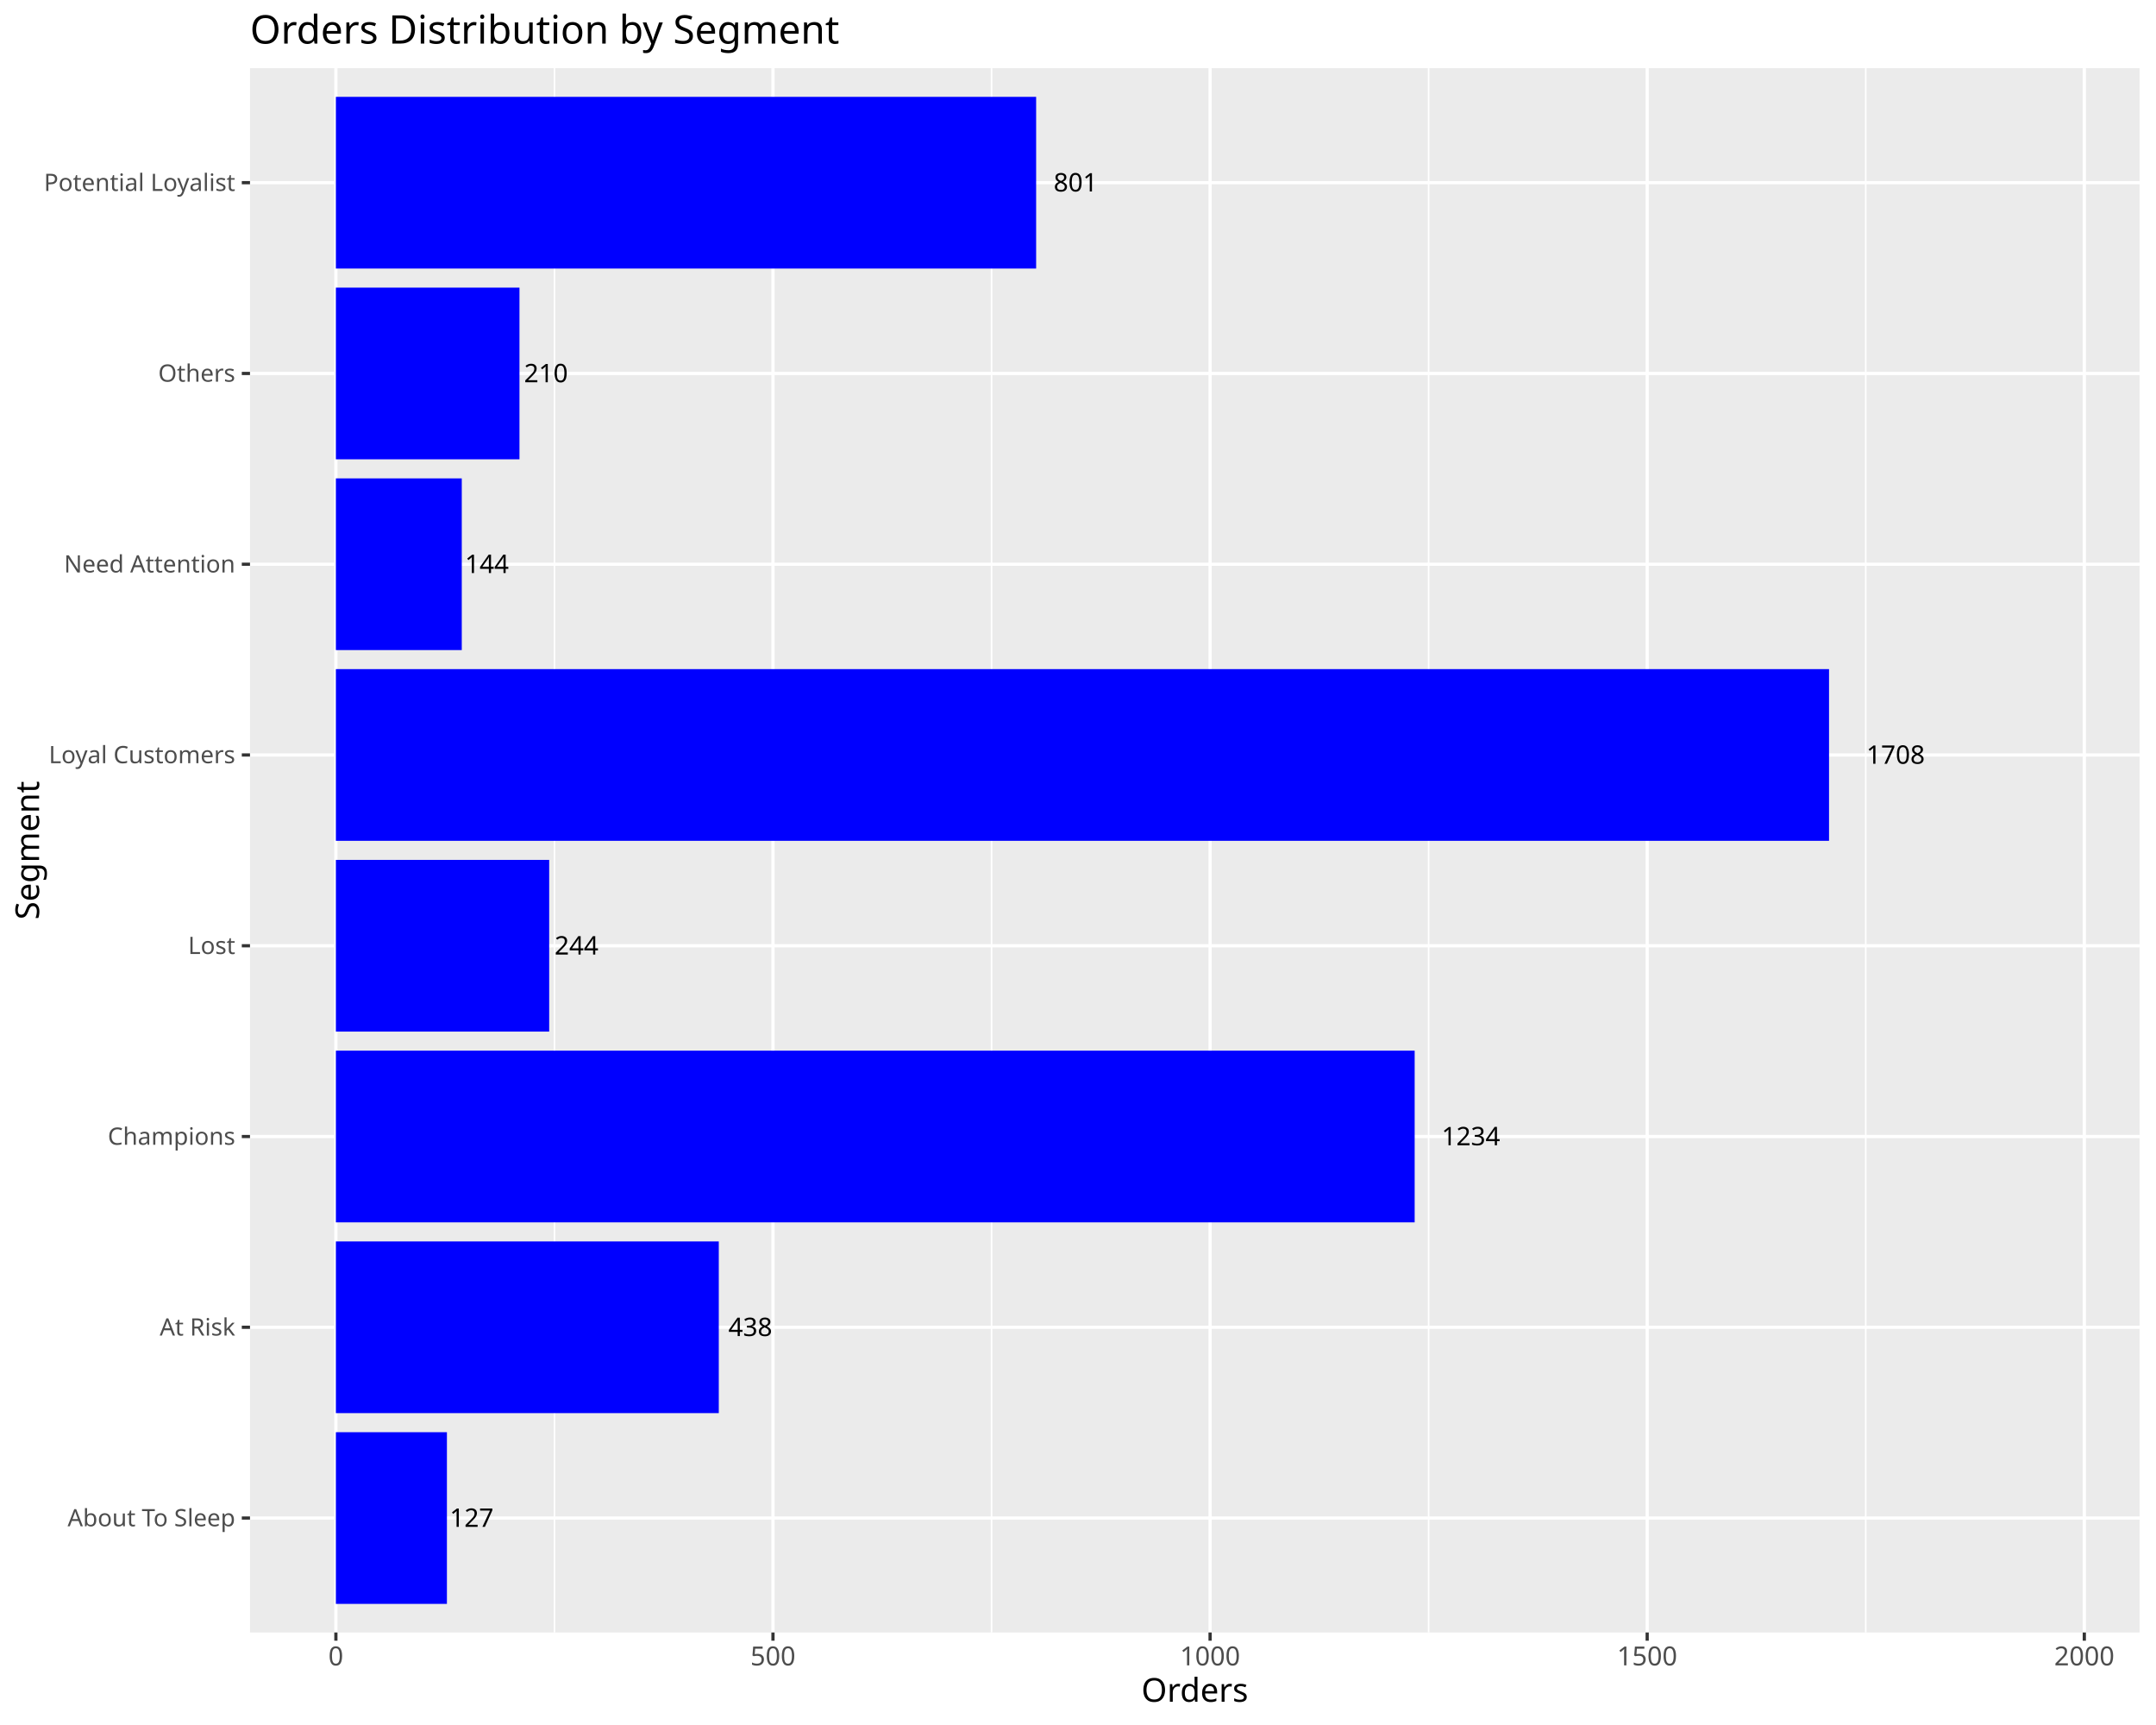
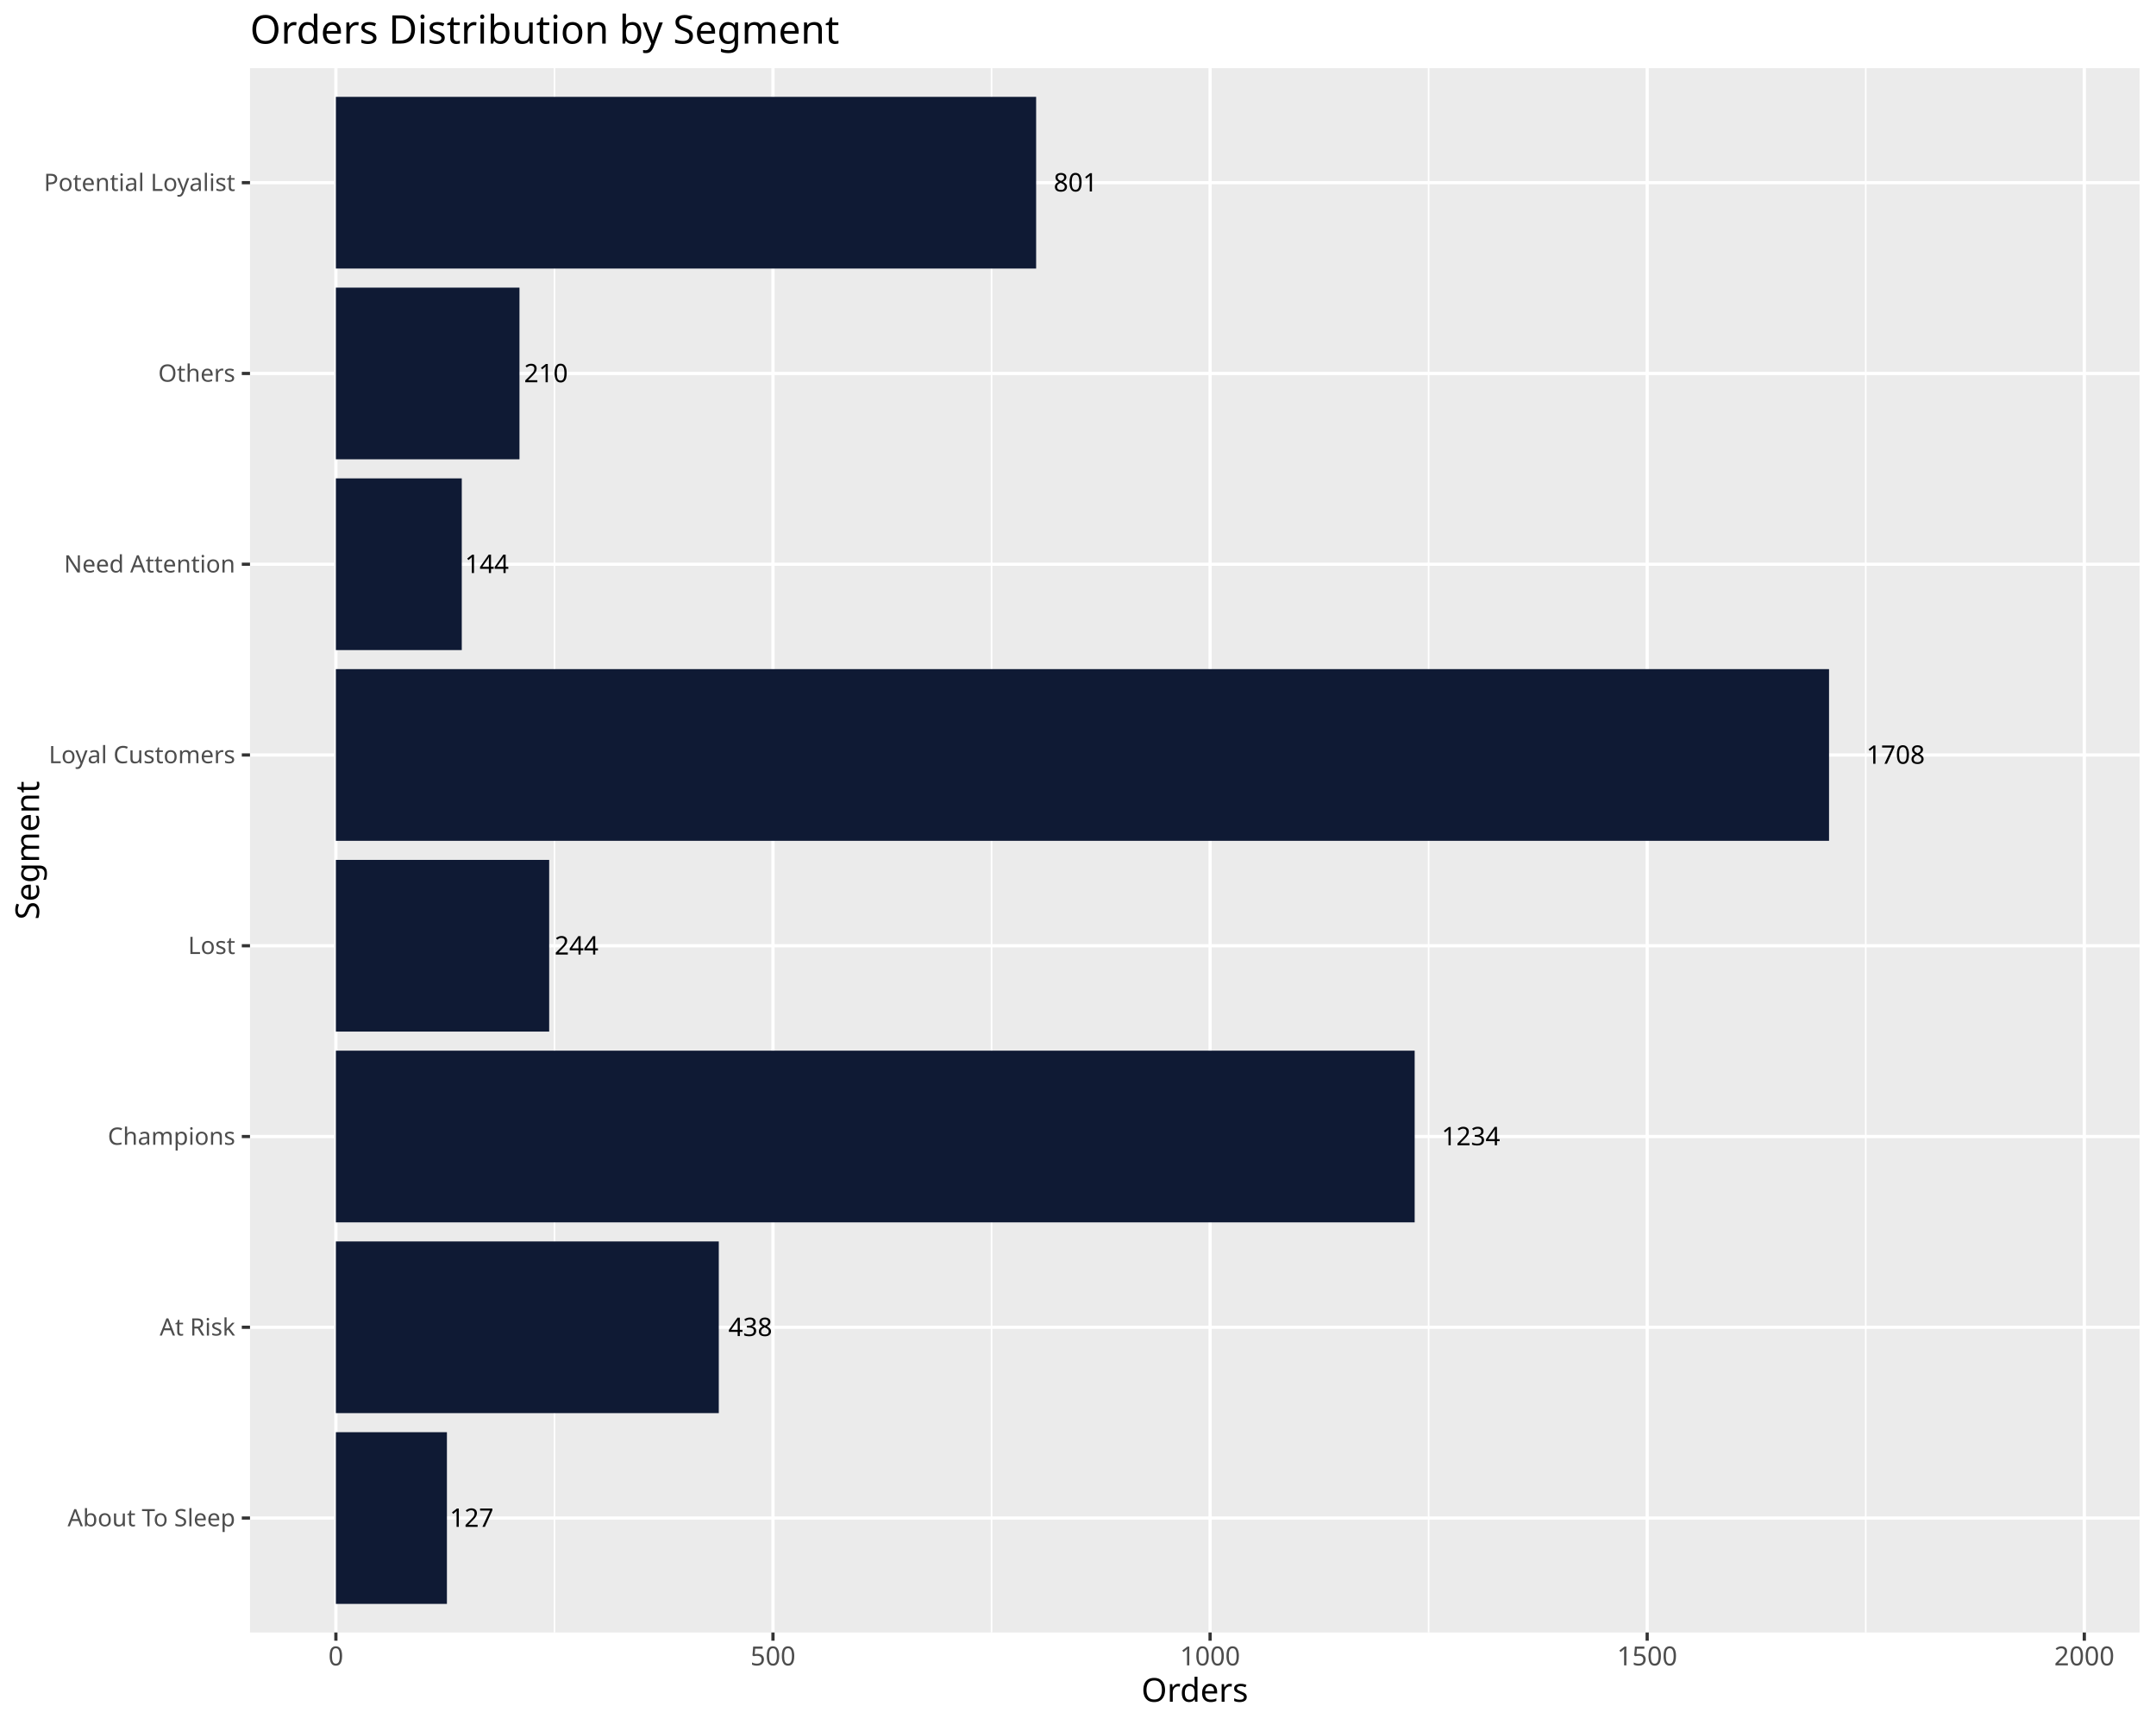
<svg xmlns="http://www.w3.org/2000/svg" class="svglite" data-engine-version="2.0" width="720.00pt" height="576.00pt" viewBox="0 0 720.00 576.00">
  <defs>
    <style type="text/css">
    .svglite line, .svglite polyline, .svglite polygon, .svglite path, .svglite rect, .svglite circle {
      fill: none;
      stroke: #000000;
      stroke-linecap: round;
      stroke-linejoin: round;
      stroke-miterlimit: 10.00;
    }
  </style>
  </defs>
  <rect width="100%" height="100%" style="stroke: none; fill: #FFFFFF;" />
  <defs>
    <clipPath id="cpMC4wMHw3MjAuMDB8MC4wMHw1NzYuMDA=">
      <rect x="0.00" y="0.00" width="720.00" height="576.00" />
    </clipPath>
  </defs>
  <g clip-path="url(#cpMC4wMHw3MjAuMDB8MC4wMHw1NzYuMDA=)">
    <rect x="0.00" y="0.00" width="720.00" height="576.00" style="stroke-width: 1.07; stroke: #FFFFFF; fill: #FFFFFF;" />
  </g>
  <defs>
    <clipPath id="cpODMuNDl8NzE0LjUyfDIyLjc4fDU0NS4xMQ==">
      <rect x="83.49" y="22.78" width="631.03" height="522.33" />
    </clipPath>
  </defs>
  <g clip-path="url(#cpODMuNDl8NzE0LjUyfDIyLjc4fDU0NS4xMQ==)">
    <rect x="83.49" y="22.78" width="631.03" height="522.33" style="stroke-width: 1.07; stroke: none; fill: #EBEBEB;" />
    <polyline points="185.16,545.11 185.16,22.78 " style="stroke-width: 0.53; stroke: #FFFFFF; stroke-linecap: butt;" />
    <polyline points="331.13,545.11 331.13,22.78 " style="stroke-width: 0.53; stroke: #FFFFFF; stroke-linecap: butt;" />
    <polyline points="477.10,545.11 477.10,22.78 " style="stroke-width: 0.53; stroke: #FFFFFF; stroke-linecap: butt;" />
    <polyline points="623.07,545.11 623.07,22.78 " style="stroke-width: 0.53; stroke: #FFFFFF; stroke-linecap: butt;" />
    <polyline points="83.49,506.89 714.52,506.89 " style="stroke-width: 1.07; stroke: #FFFFFF; stroke-linecap: butt;" />
    <polyline points="83.49,443.19 714.52,443.19 " style="stroke-width: 1.07; stroke: #FFFFFF; stroke-linecap: butt;" />
    <polyline points="83.49,379.50 714.52,379.50 " style="stroke-width: 1.07; stroke: #FFFFFF; stroke-linecap: butt;" />
    <polyline points="83.49,315.80 714.52,315.80 " style="stroke-width: 1.07; stroke: #FFFFFF; stroke-linecap: butt;" />
    <polyline points="83.49,252.10 714.52,252.10 " style="stroke-width: 1.07; stroke: #FFFFFF; stroke-linecap: butt;" />
    <polyline points="83.49,188.40 714.52,188.40 " style="stroke-width: 1.07; stroke: #FFFFFF; stroke-linecap: butt;" />
    <polyline points="83.49,124.70 714.52,124.70 " style="stroke-width: 1.07; stroke: #FFFFFF; stroke-linecap: butt;" />
    <polyline points="83.49,61.00 714.52,61.00 " style="stroke-width: 1.07; stroke: #FFFFFF; stroke-linecap: butt;" />
    <polyline points="112.17,545.11 112.17,22.78 " style="stroke-width: 1.07; stroke: #FFFFFF; stroke-linecap: butt;" />
    <polyline points="258.14,545.11 258.14,22.78 " style="stroke-width: 1.07; stroke: #FFFFFF; stroke-linecap: butt;" />
    <polyline points="404.11,545.11 404.11,22.78 " style="stroke-width: 1.07; stroke: #FFFFFF; stroke-linecap: butt;" />
    <polyline points="550.08,545.11 550.08,22.78 " style="stroke-width: 1.07; stroke: #FFFFFF; stroke-linecap: butt;" />
    <polyline points="696.06,545.11 696.06,22.78 " style="stroke-width: 1.07; stroke: #FFFFFF; stroke-linecap: butt;" />
-     <rect x="112.17" y="478.23" width="37.08" height="57.33" style="stroke-width: 1.07; stroke: none; stroke-linecap: butt; stroke-linejoin: miter; fill: #0000FF;" />
-     <rect x="112.17" y="414.53" width="127.87" height="57.33" style="stroke-width: 1.07; stroke: none; stroke-linecap: butt; stroke-linejoin: miter; fill: #0000FF;" />
-     <rect x="112.17" y="350.83" width="360.26" height="57.33" style="stroke-width: 1.07; stroke: none; stroke-linecap: butt; stroke-linejoin: miter; fill: #0000FF;" />
-     <rect x="112.17" y="287.13" width="71.23" height="57.33" style="stroke-width: 1.07; stroke: none; stroke-linecap: butt; stroke-linejoin: miter; fill: #0000FF;" />
-     <rect x="112.17" y="223.43" width="498.64" height="57.33" style="stroke-width: 1.07; stroke: none; stroke-linecap: butt; stroke-linejoin: miter; fill: #0000FF;" />
-     <rect x="112.17" y="159.74" width="42.04" height="57.33" style="stroke-width: 1.07; stroke: none; stroke-linecap: butt; stroke-linejoin: miter; fill: #0000FF;" />
-     <rect x="112.17" y="96.04" width="61.31" height="57.33" style="stroke-width: 1.07; stroke: none; stroke-linecap: butt; stroke-linejoin: miter; fill: #0000FF;" />
-     <rect x="112.17" y="32.34" width="233.85" height="57.33" style="stroke-width: 1.07; stroke: none; stroke-linecap: butt; stroke-linejoin: miter; fill: #0000FF;" />
+     <rect x="112.17" y="478.23" width="37.08" height="57.33" style="stroke-width: 1.07; stroke: none; stroke-linecap: butt; stroke-linejoin: miter; fill: #0F1A34;" />
+     <rect x="112.17" y="414.53" width="127.87" height="57.33" style="stroke-width: 1.07; stroke: none; stroke-linecap: butt; stroke-linejoin: miter; fill: #0F1A34;" />
+     <rect x="112.17" y="350.83" width="360.26" height="57.33" style="stroke-width: 1.07; stroke: none; stroke-linecap: butt; stroke-linejoin: miter; fill: #0F1A34;" />
+     <rect x="112.17" y="287.13" width="71.23" height="57.33" style="stroke-width: 1.07; stroke: none; stroke-linecap: butt; stroke-linejoin: miter; fill: #0F1A34;" />
+     <rect x="112.17" y="223.43" width="498.64" height="57.33" style="stroke-width: 1.07; stroke: none; stroke-linecap: butt; stroke-linejoin: miter; fill: #0F1A34;" />
+     <rect x="112.17" y="159.74" width="42.04" height="57.33" style="stroke-width: 1.07; stroke: none; stroke-linecap: butt; stroke-linejoin: miter; fill: #0F1A34;" />
+     <rect x="112.17" y="96.04" width="61.31" height="57.33" style="stroke-width: 1.07; stroke: none; stroke-linecap: butt; stroke-linejoin: miter; fill: #0F1A34;" />
+     <rect x="112.17" y="32.34" width="233.85" height="57.33" style="stroke-width: 1.07; stroke: none; stroke-linecap: butt; stroke-linejoin: miter; fill: #0F1A34;" />
    <text x="150.18" y="509.83" style="font-size: 8.54px; font-family: sans;" textLength="14.24px" lengthAdjust="spacingAndGlyphs">127</text>
    <text x="243.24" y="446.13" style="font-size: 8.54px; font-family: sans;" textLength="14.24px" lengthAdjust="spacingAndGlyphs">438</text>
    <text x="481.43" y="382.43" style="font-size: 8.54px; font-family: sans;" textLength="18.99px" lengthAdjust="spacingAndGlyphs">1234</text>
    <text x="185.19" y="318.73" style="font-size: 8.54px; font-family: sans;" textLength="14.24px" lengthAdjust="spacingAndGlyphs">244</text>
    <text x="623.27" y="255.04" style="font-size: 8.54px; font-family: sans;" textLength="18.99px" lengthAdjust="spacingAndGlyphs">1708</text>
    <text x="155.26" y="191.34" style="font-size: 8.54px; font-family: sans;" textLength="14.24px" lengthAdjust="spacingAndGlyphs">144</text>
    <text x="175.01" y="127.64" style="font-size: 8.54px; font-family: sans;" textLength="14.24px" lengthAdjust="spacingAndGlyphs">210</text>
    <text x="351.86" y="63.94" style="font-size: 8.54px; font-family: sans;" textLength="14.24px" lengthAdjust="spacingAndGlyphs">801</text>
  </g>
  <g clip-path="url(#cpMC4wMHw3MjAuMDB8MC4wMHw1NzYuMDA=)">
    <text x="78.56" y="509.65" text-anchor="end" style="font-size: 8.00px; fill: #4D4D4D; font-family: sans;" textLength="55.15px" lengthAdjust="spacingAndGlyphs">About To Sleep</text>
    <text x="78.56" y="445.95" text-anchor="end" style="font-size: 8.00px; fill: #4D4D4D; font-family: sans;" textLength="25.34px" lengthAdjust="spacingAndGlyphs">At Risk</text>
    <text x="78.56" y="382.25" text-anchor="end" style="font-size: 8.00px; fill: #4D4D4D; font-family: sans;" textLength="40.47px" lengthAdjust="spacingAndGlyphs">Champions</text>
    <text x="78.56" y="318.55" text-anchor="end" style="font-size: 8.00px; fill: #4D4D4D; font-family: sans;" textLength="15.12px" lengthAdjust="spacingAndGlyphs">Lost</text>
    <text x="78.56" y="254.85" text-anchor="end" style="font-size: 8.00px; fill: #4D4D4D; font-family: sans;" textLength="60.04px" lengthAdjust="spacingAndGlyphs">Loyal Customers</text>
    <text x="78.56" y="191.15" text-anchor="end" style="font-size: 8.00px; fill: #4D4D4D; font-family: sans;" textLength="52.93px" lengthAdjust="spacingAndGlyphs">Need Attention</text>
    <text x="78.56" y="127.45" text-anchor="end" style="font-size: 8.00px; fill: #4D4D4D; font-family: sans;" textLength="24.01px" lengthAdjust="spacingAndGlyphs">Others</text>
    <text x="78.56" y="63.76" text-anchor="end" style="font-size: 8.00px; fill: #4D4D4D; font-family: sans;" textLength="60.48px" lengthAdjust="spacingAndGlyphs">Potential Loyalist</text>
    <polyline points="80.75,506.89 83.49,506.89 " style="stroke-width: 1.07; stroke: #333333; stroke-linecap: butt;" />
    <polyline points="80.75,443.19 83.49,443.19 " style="stroke-width: 1.07; stroke: #333333; stroke-linecap: butt;" />
    <polyline points="80.75,379.50 83.49,379.50 " style="stroke-width: 1.07; stroke: #333333; stroke-linecap: butt;" />
    <polyline points="80.75,315.80 83.49,315.80 " style="stroke-width: 1.07; stroke: #333333; stroke-linecap: butt;" />
    <polyline points="80.75,252.10 83.49,252.10 " style="stroke-width: 1.07; stroke: #333333; stroke-linecap: butt;" />
    <polyline points="80.75,188.40 83.49,188.40 " style="stroke-width: 1.07; stroke: #333333; stroke-linecap: butt;" />
    <polyline points="80.75,124.70 83.49,124.70 " style="stroke-width: 1.07; stroke: #333333; stroke-linecap: butt;" />
    <polyline points="80.75,61.00 83.49,61.00 " style="stroke-width: 1.07; stroke: #333333; stroke-linecap: butt;" />
    <polyline points="112.17,547.85 112.17,545.11 " style="stroke-width: 1.07; stroke: #333333; stroke-linecap: butt;" />
    <polyline points="258.14,547.85 258.14,545.11 " style="stroke-width: 1.07; stroke: #333333; stroke-linecap: butt;" />
    <polyline points="404.11,547.85 404.11,545.11 " style="stroke-width: 1.07; stroke: #333333; stroke-linecap: butt;" />
    <polyline points="550.08,547.85 550.08,545.11 " style="stroke-width: 1.07; stroke: #333333; stroke-linecap: butt;" />
    <polyline points="696.06,547.85 696.06,545.11 " style="stroke-width: 1.07; stroke: #333333; stroke-linecap: butt;" />
    <text x="112.17" y="556.10" text-anchor="middle" style="font-size: 8.80px; fill: #4D4D4D; font-family: sans;" textLength="4.89px" lengthAdjust="spacingAndGlyphs">0</text>
    <text x="258.14" y="556.10" text-anchor="middle" style="font-size: 8.80px; fill: #4D4D4D; font-family: sans;" textLength="14.68px" lengthAdjust="spacingAndGlyphs">500</text>
    <text x="404.11" y="556.10" text-anchor="middle" style="font-size: 8.80px; fill: #4D4D4D; font-family: sans;" textLength="19.58px" lengthAdjust="spacingAndGlyphs">1000</text>
    <text x="550.08" y="556.10" text-anchor="middle" style="font-size: 8.80px; fill: #4D4D4D; font-family: sans;" textLength="19.58px" lengthAdjust="spacingAndGlyphs">1500</text>
    <text x="696.06" y="556.10" text-anchor="middle" style="font-size: 8.80px; fill: #4D4D4D; font-family: sans;" textLength="19.58px" lengthAdjust="spacingAndGlyphs">2000</text>
    <text x="399.00" y="568.24" text-anchor="middle" style="font-size: 11.00px; font-family: sans;" textLength="33.63px" lengthAdjust="spacingAndGlyphs">Orders</text>
    <text transform="translate(13.05,283.95) rotate(-90)" text-anchor="middle" style="font-size: 11.00px; font-family: sans;" textLength="44.04px" lengthAdjust="spacingAndGlyphs">Segment</text>
    <text x="83.49" y="14.56" style="font-size: 13.20px; font-family: sans;" textLength="187.84px" lengthAdjust="spacingAndGlyphs">Orders  Distribution by Segment</text>
  </g>
</svg>
